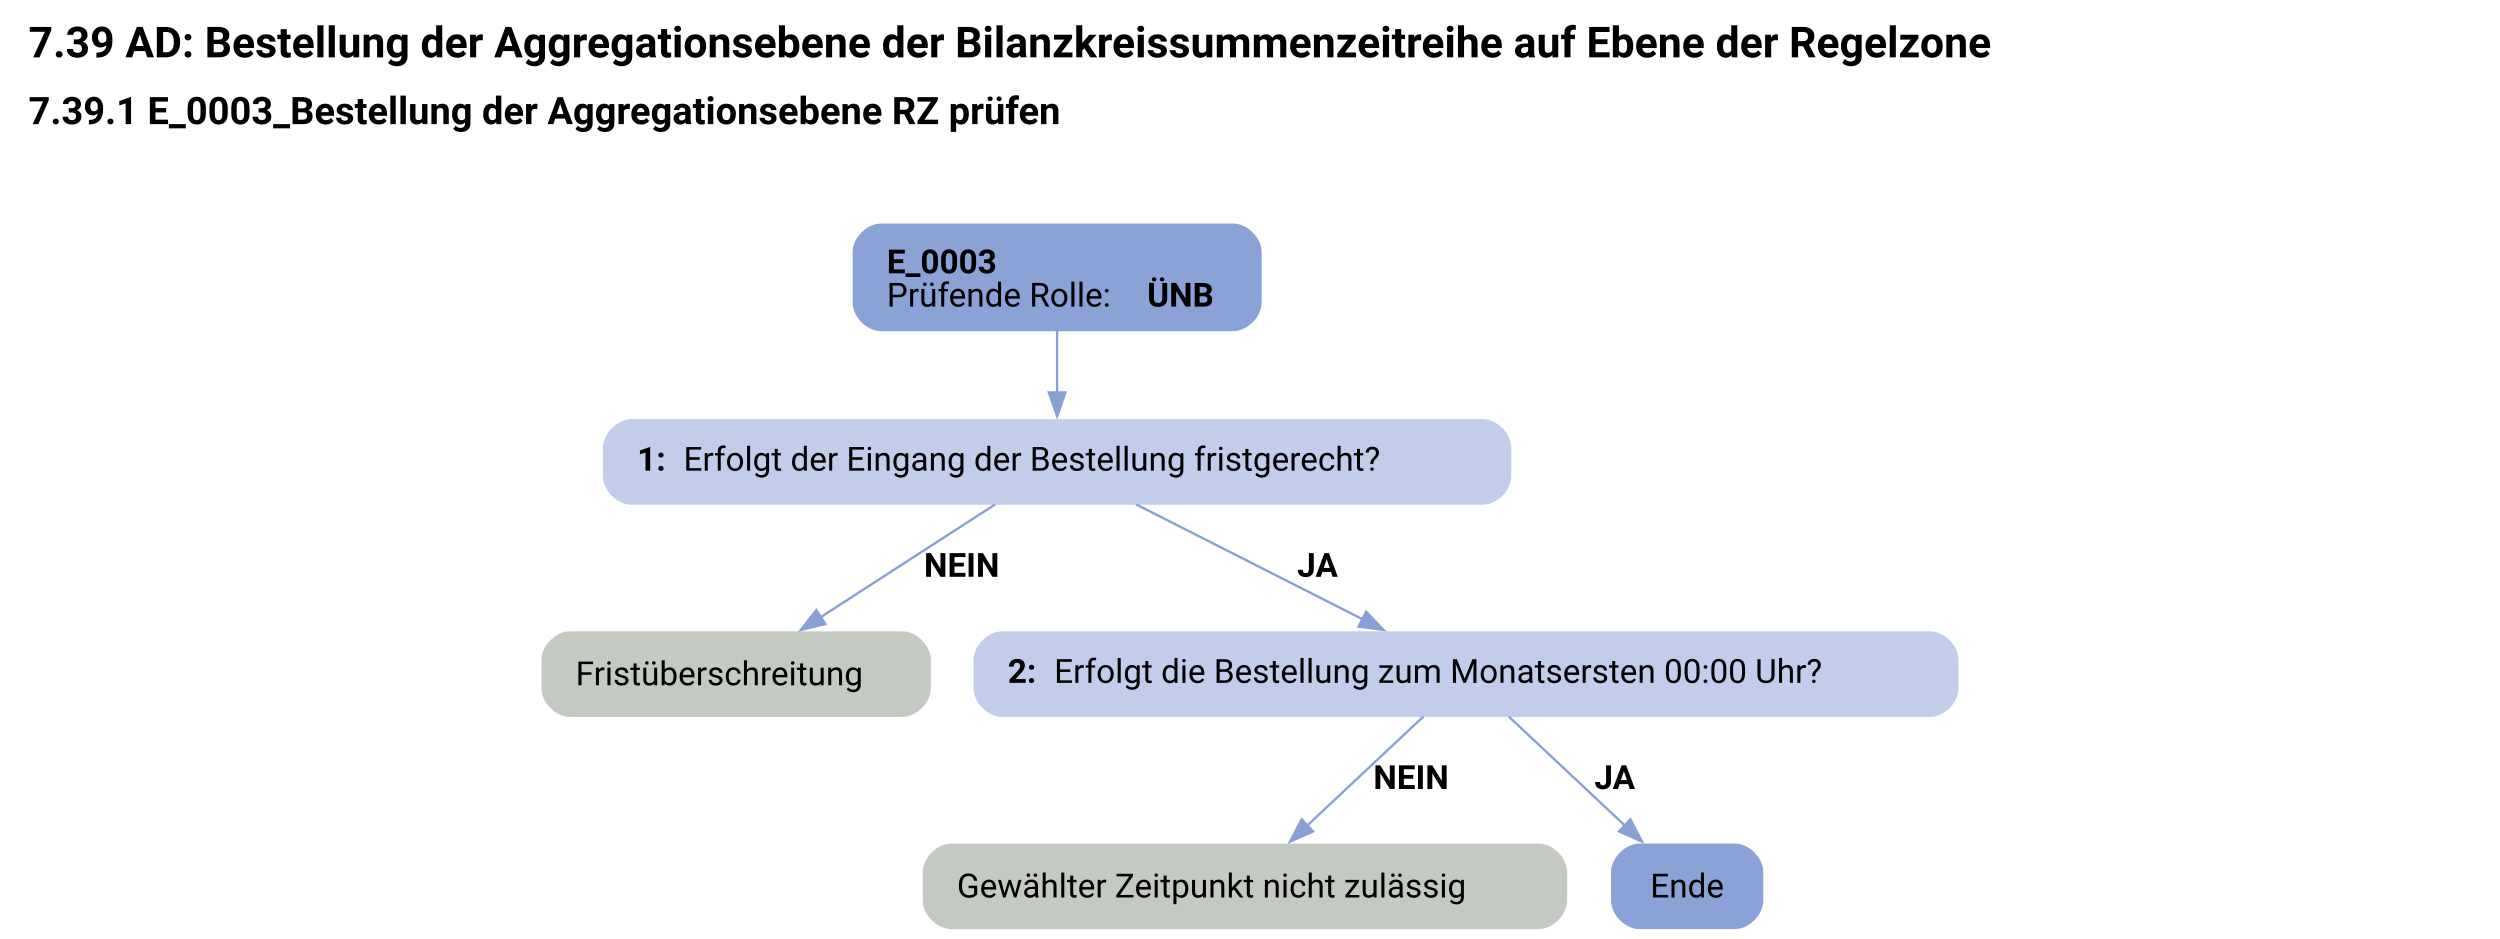
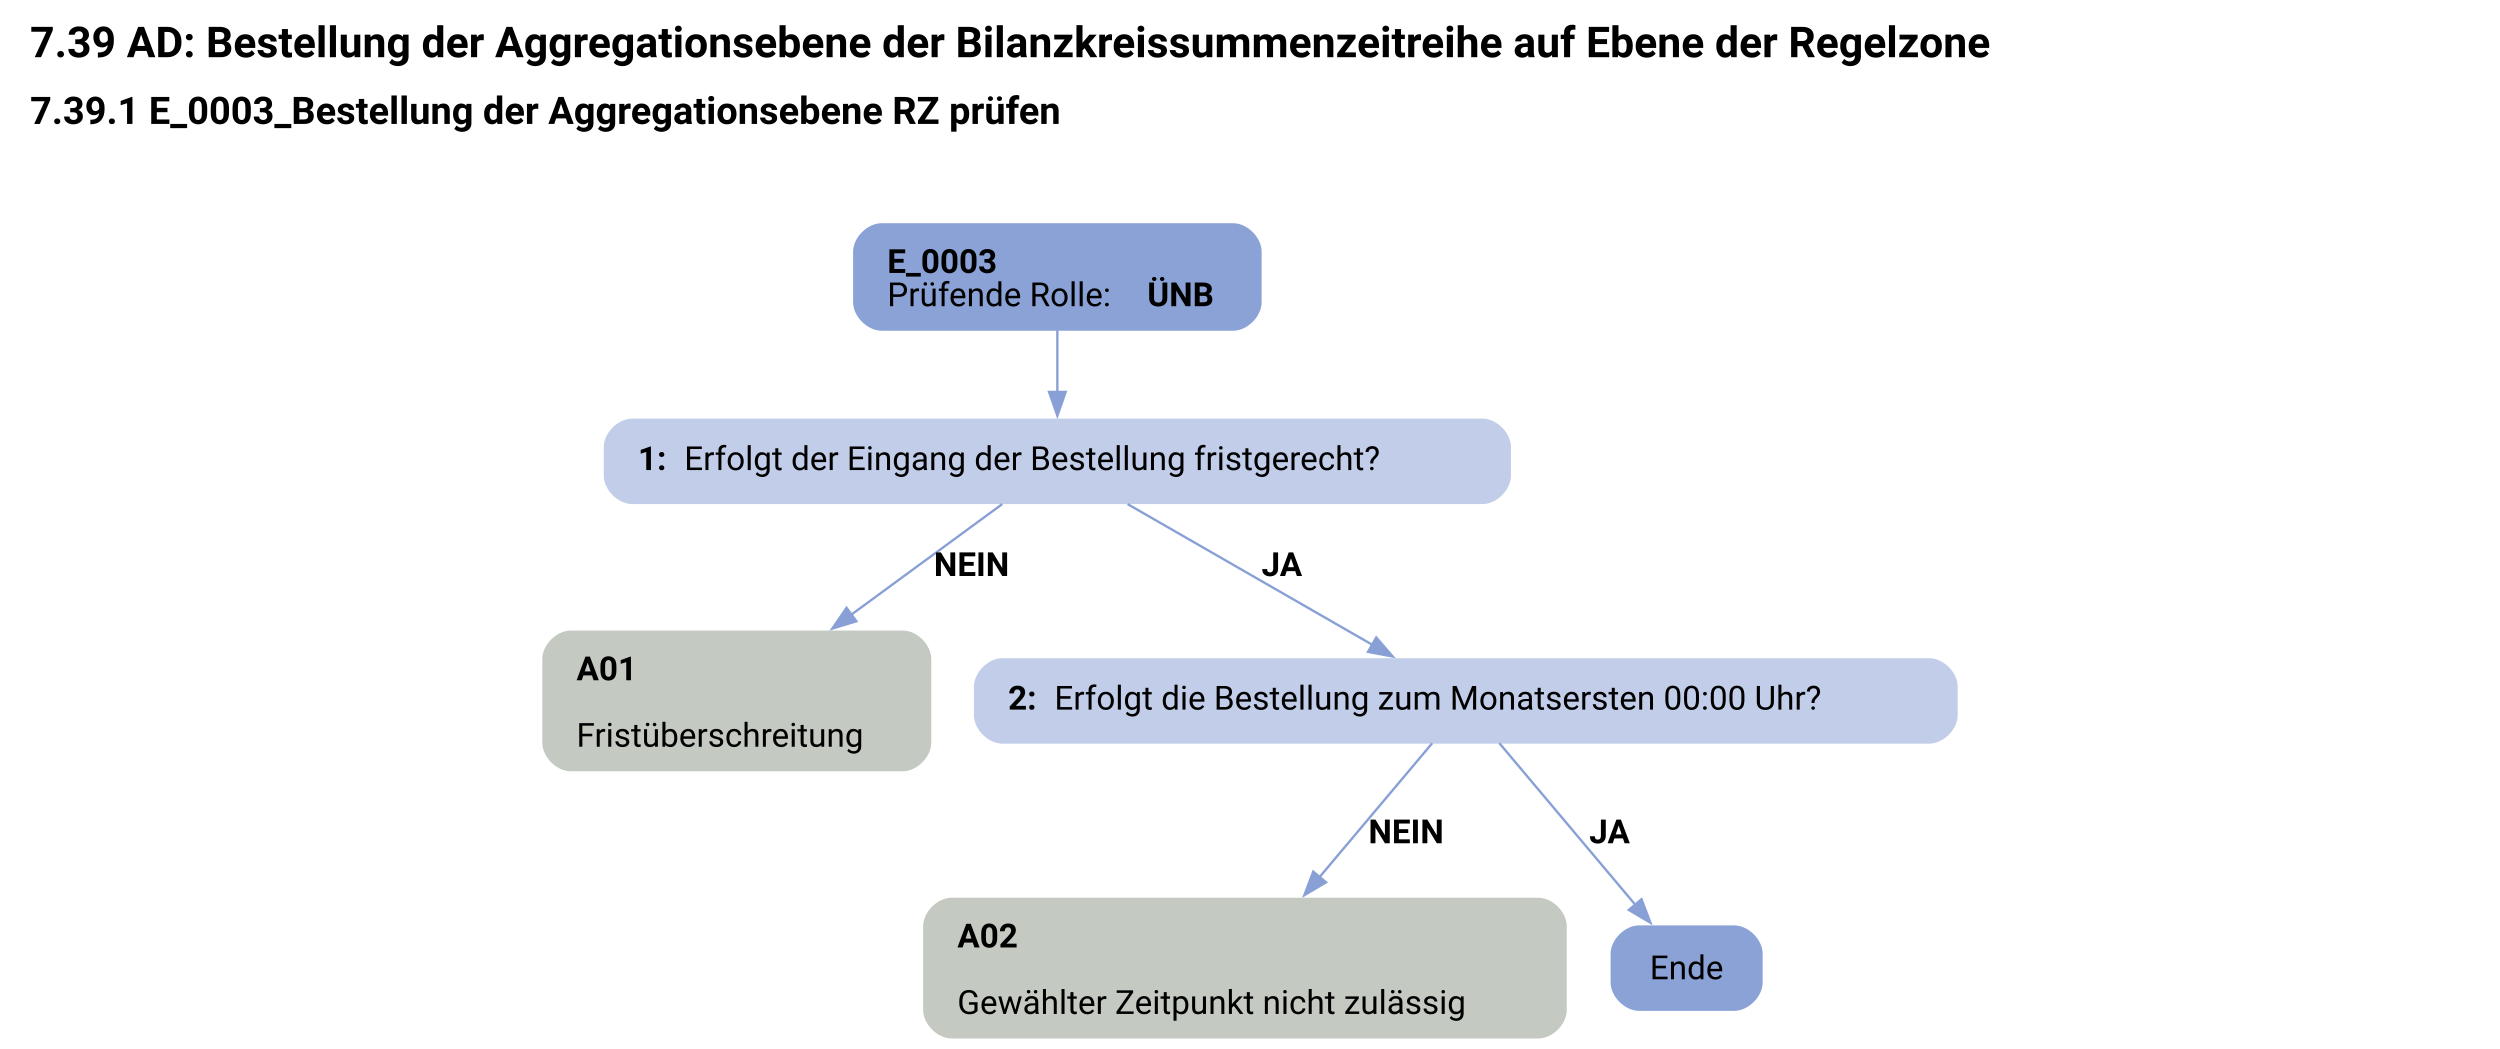
- <svg xmlns="http://www.w3.org/2000/svg" width="1052pt" height="395pt" viewBox="0.00 0.00 1051.50 394.78">
-   <g id="graph0" class="graph" transform="scale(1 1) rotate(0) translate(4 390.78)">
-     <text text-anchor="start" x="8" y="-366.68" font-family="Roboto, sans-serif" font-weight="bold" font-size="18.00">7.39 AD: Bestellung der Aggregationsebene der Bilanzkreissummenzeitreihe auf Ebene der Regelzone</text>
-     <text text-anchor="start" x="8" y="-338.58" font-family="Roboto, sans-serif" font-weight="bold" font-size="16.00">7.39.1 E_0003_Bestellung der Aggregationsebene RZ prüfen</text>
+ <svg xmlns="http://www.w3.org/2000/svg" width="1052pt" height="441pt" viewBox="0.00 0.00 1051.50 441.34">
+   <g id="graph0" class="graph" transform="scale(1 1) rotate(0) translate(4 437.34)">
+     <text text-anchor="start" x="8" y="-413.24" font-family="Roboto, sans-serif" font-weight="bold" font-size="18.00">7.39 AD: Bestellung der Aggregationsebene der Bilanzkreissummenzeitreihe auf Ebene der Regelzone</text>
+     <text text-anchor="start" x="8" y="-385.14" font-family="Roboto, sans-serif" font-weight="bold" font-size="16.00">7.39.1 E_0003_Bestellung der Aggregationsebene RZ prüfen</text>
    <g id="node1" class="node">
-       <path fill="#8ba2d7" stroke="black" stroke-width="0" d="M514.65,-296.78C514.65,-296.78 366.6,-296.78 366.6,-296.78 360.6,-296.78 354.6,-290.78 354.6,-284.78 354.6,-284.78 354.6,-263.5 354.6,-263.5 354.6,-257.5 360.6,-251.5 366.6,-251.5 366.6,-251.5 514.65,-251.5 514.65,-251.5 520.65,-251.5 526.65,-257.5 526.65,-263.5 526.65,-263.5 526.65,-284.78 526.65,-284.78 526.65,-290.78 520.65,-296.78 514.65,-296.78" />
-       <text text-anchor="start" x="369" y="-275.84" font-family="Roboto, sans-serif" font-weight="bold" font-size="14.00">E_0003</text>
-       <text text-anchor="start" x="369" y="-261.84" font-family="Roboto, sans-serif" font-size="14.00">Prüfende Rolle: </text>
-       <text text-anchor="start" x="478.5" y="-261.84" font-family="Roboto, sans-serif" font-weight="bold" font-size="14.00">ÜNB</text>
+       <path fill="#8ba2d7" stroke="black" stroke-width="0" d="M514.65,-343.34C514.65,-343.34 366.6,-343.34 366.6,-343.34 360.6,-343.34 354.6,-337.34 354.6,-331.34 354.6,-331.34 354.6,-310.06 354.6,-310.06 354.6,-304.06 360.6,-298.06 366.6,-298.06 366.6,-298.06 514.65,-298.06 514.65,-298.06 520.65,-298.06 526.65,-304.06 526.65,-310.06 526.65,-310.06 526.65,-331.34 526.65,-331.34 526.65,-337.34 520.65,-343.34 514.65,-343.34" />
+       <text text-anchor="start" x="369" y="-322.4" font-family="Roboto, sans-serif" font-weight="bold" font-size="14.00">E_0003</text>
+       <text text-anchor="start" x="369" y="-308.4" font-family="Roboto, sans-serif" font-size="14.00">Prüfende Rolle: </text>
+       <text text-anchor="start" x="478.5" y="-308.4" font-family="Roboto, sans-serif" font-weight="bold" font-size="14.00">ÜNB</text>
    </g>
    <g id="node2" class="node">
-       <path fill="#c2cee9" stroke="black" stroke-width="0" d="M619.65,-214.5C619.65,-214.5 261.6,-214.5 261.6,-214.5 255.6,-214.5 249.6,-208.5 249.6,-202.5 249.6,-202.5 249.6,-190.5 249.6,-190.5 249.6,-184.5 255.6,-178.5 261.6,-178.5 261.6,-178.5 619.65,-178.5 619.65,-178.5 625.65,-178.5 631.65,-184.5 631.65,-190.5 631.65,-190.5 631.65,-202.5 631.65,-202.5 631.65,-208.5 625.65,-214.5 619.65,-214.5" />
-       <text text-anchor="start" x="264" y="-192.82" font-family="Roboto, sans-serif" font-weight="bold" font-size="14.00">1: </text>
-       <text text-anchor="start" x="283.5" y="-192.82" font-family="Roboto, sans-serif" font-size="14.00">Erfolgt der Eingang der Bestellung fristgerecht?</text>
+       <path fill="#c2cee9" stroke="black" stroke-width="0" d="M619.65,-261.06C619.65,-261.06 261.6,-261.06 261.6,-261.06 255.6,-261.06 249.6,-255.06 249.6,-249.06 249.6,-249.06 249.6,-237.06 249.6,-237.06 249.6,-231.06 255.6,-225.06 261.6,-225.06 261.6,-225.06 619.65,-225.06 619.65,-225.06 625.65,-225.06 631.65,-231.06 631.65,-237.06 631.65,-237.06 631.65,-249.06 631.65,-249.06 631.65,-255.06 625.65,-261.06 619.65,-261.06" />
+       <text text-anchor="start" x="264" y="-239.38" font-family="Roboto, sans-serif" font-weight="bold" font-size="14.00">1: </text>
+       <text text-anchor="start" x="283.5" y="-239.38" font-family="Roboto, sans-serif" font-size="14.00">Erfolgt der Eingang der Bestellung fristgerecht?</text>
    </g>
    <g id="edge1" class="edge">
-       <path fill="none" stroke="#88a0d6" d="M440.62,-251.67C440.62,-243.59 440.62,-234.29 440.62,-225.69" />
-       <polygon fill="#88a0d6" stroke="#88a0d6" points="444.13,-225.73 440.63,-215.73 437.13,-225.73 444.13,-225.73" />
+       <path fill="none" stroke="#88a0d6" d="M440.62,-298.23C440.62,-290.15 440.62,-280.85 440.62,-272.25" />
+       <polygon fill="#88a0d6" stroke="#88a0d6" points="444.13,-272.29 440.63,-262.29 437.13,-272.29 444.13,-272.29" />
    </g>
    <g id="node3" class="node">
-       <path fill="#c4cac1" stroke="black" stroke-width="0" d="M375.52,-125.25C375.52,-125.25 235.72,-125.25 235.72,-125.25 229.72,-125.25 223.72,-119.25 223.72,-113.25 223.72,-113.25 223.72,-101.25 223.72,-101.25 223.72,-95.25 229.72,-89.25 235.72,-89.25 235.72,-89.25 375.52,-89.25 375.52,-89.25 381.52,-89.25 387.52,-95.25 387.52,-101.25 387.52,-101.25 387.52,-113.25 387.52,-113.25 387.52,-119.25 381.52,-125.25 375.52,-125.25" />
-       <text text-anchor="start" x="238.12" y="-102.58" font-family="Roboto, sans-serif" font-size="14.00">Fristüberschreitung</text>
+       <path fill="#c4cac1" stroke="black" stroke-width="0" d="M375.52,-171.81C375.52,-171.81 235.72,-171.81 235.72,-171.81 229.72,-171.81 223.72,-165.81 223.72,-159.81 223.72,-159.81 223.72,-124.53 223.72,-124.53 223.72,-118.53 229.72,-112.53 235.72,-112.53 235.72,-112.53 375.52,-112.53 375.52,-112.53 381.52,-112.53 387.52,-118.53 387.52,-124.53 387.52,-124.53 387.52,-159.81 387.52,-159.81 387.52,-165.81 381.52,-171.81 375.52,-171.81" />
+       <text text-anchor="start" x="238.12" y="-150.87" font-family="Roboto, sans-serif" font-weight="bold" font-size="14.00">A01</text>
+       <text text-anchor="start" x="238.12" y="-122.87" font-family="Roboto, sans-serif" font-size="14.00">Fristüberschreitung</text>
    </g>
    <g id="edge2" class="edge">
-       <path fill="none" stroke="#88a0d6" d="M414.6,-178.68C393.68,-165.16 364.09,-146.03 341.02,-131.12" />
-       <polygon fill="#88a0d6" stroke="#88a0d6" points="343.14,-128.33 332.85,-125.84 339.34,-134.21 343.14,-128.33" />
-       <text text-anchor="start" x="384.62" y="-148.2" font-family="Roboto, sans-serif" font-weight="bold" font-size="14.00">NEIN</text>
+       <path fill="none" stroke="#88a0d6" d="M417.42,-225.06C399.94,-212.26 375.36,-194.25 353.7,-178.39" />
+       <polygon fill="#88a0d6" stroke="#88a0d6" points="355.98,-175.72 345.85,-172.63 351.85,-181.37 355.98,-175.72" />
+       <text text-anchor="start" x="388.62" y="-194.76" font-family="Roboto, sans-serif" font-weight="bold" font-size="14.00">NEIN</text>
    </g>
    <g id="node4" class="node">
-       <path fill="#c2cee9" stroke="black" stroke-width="0" d="M807.77,-125.25C807.77,-125.25 417.48,-125.25 417.48,-125.25 411.48,-125.25 405.48,-119.25 405.48,-113.25 405.48,-113.25 405.48,-101.25 405.48,-101.25 405.48,-95.25 411.48,-89.25 417.48,-89.25 417.48,-89.25 807.77,-89.25 807.77,-89.25 813.77,-89.25 819.77,-95.25 819.77,-101.25 819.77,-101.25 819.77,-113.25 819.77,-113.25 819.77,-119.25 813.77,-125.25 807.77,-125.25" />
-       <text text-anchor="start" x="419.88" y="-103.58" font-family="Roboto, sans-serif" font-weight="bold" font-size="14.00">2: </text>
-       <text text-anchor="start" x="439.38" y="-103.58" font-family="Roboto, sans-serif" font-size="14.00">Erfolgt die Bestellung zum Monatsersten 00:00 Uhr?</text>
+       <path fill="#c2cee9" stroke="black" stroke-width="0" d="M807.77,-160.17C807.77,-160.17 417.48,-160.17 417.48,-160.17 411.48,-160.17 405.48,-154.17 405.48,-148.17 405.48,-148.17 405.48,-136.17 405.48,-136.17 405.48,-130.17 411.48,-124.17 417.48,-124.17 417.48,-124.17 807.77,-124.17 807.77,-124.17 813.77,-124.17 819.77,-130.17 819.77,-136.17 819.77,-136.17 819.77,-148.17 819.77,-148.17 819.77,-154.17 813.77,-160.17 807.77,-160.17" />
+       <text text-anchor="start" x="419.88" y="-138.5" font-family="Roboto, sans-serif" font-weight="bold" font-size="14.00">2: </text>
+       <text text-anchor="start" x="439.38" y="-138.5" font-family="Roboto, sans-serif" font-size="14.00">Erfolgt die Bestellung zum Monatsersten 00:00 Uhr?</text>
    </g>
    <g id="edge3" class="edge">
-       <path fill="none" stroke="#88a0d6" d="M473.79,-178.68C500.95,-164.9 539.58,-145.3 569.2,-130.28" />
-       <polygon fill="#88a0d6" stroke="#88a0d6" points="570.59,-133.5 577.92,-125.85 567.42,-127.26 570.59,-133.5" />
-       <text text-anchor="start" x="541.62" y="-148.2" font-family="Roboto, sans-serif" font-weight="bold" font-size="14.00">JA</text>
+       <path fill="none" stroke="#88a0d6" d="M470.19,-225.06C498.71,-208.67 542.04,-183.75 573.42,-165.71" />
+       <polygon fill="#88a0d6" stroke="#88a0d6" points="574.92,-168.89 581.84,-160.87 571.43,-162.82 574.92,-168.89" />
+       <text text-anchor="start" x="526.62" y="-194.76" font-family="Roboto, sans-serif" font-weight="bold" font-size="14.00">JA</text>
    </g>
    <g id="node5" class="node">
-       <path fill="#c4cac1" stroke="black" stroke-width="0" d="M643.15,-36C643.15,-36 396.1,-36 396.1,-36 390.1,-36 384.1,-30 384.1,-24 384.1,-24 384.1,-12 384.1,-12 384.1,-6 390.1,0 396.1,0 396.1,0 643.15,0 643.15,0 649.15,0 655.15,-6 655.15,-12 655.15,-12 655.15,-24 655.15,-24 655.15,-30 649.15,-36 643.15,-36" />
-       <text text-anchor="start" x="398.5" y="-13.32" font-family="Roboto, sans-serif" font-size="14.00">Gewählter Zeitpunkt nicht zulässig</text>
+       <path fill="#c4cac1" stroke="black" stroke-width="0" d="M643.15,-59.28C643.15,-59.28 396.1,-59.28 396.1,-59.28 390.1,-59.28 384.1,-53.28 384.1,-47.28 384.1,-47.28 384.1,-12 384.1,-12 384.1,-6 390.1,0 396.1,0 396.1,0 643.15,0 643.15,0 649.15,0 655.15,-6 655.15,-12 655.15,-12 655.15,-47.28 655.15,-47.28 655.15,-53.28 649.15,-59.28 643.15,-59.28" />
+       <text text-anchor="start" x="398.5" y="-38.34" font-family="Roboto, sans-serif" font-weight="bold" font-size="14.00">A02</text>
+       <text text-anchor="start" x="398.5" y="-10.34" font-family="Roboto, sans-serif" font-size="14.00">Gewählter Zeitpunkt nicht zulässig</text>
    </g>
    <g id="edge4" class="edge">
-       <path fill="none" stroke="#88a0d6" d="M594.69,-89.43C580.8,-76.39 561.35,-58.14 545.73,-43.49" />
-       <polygon fill="#88a0d6" stroke="#88a0d6" points="548.29,-41.1 538.61,-36.81 543.5,-46.2 548.29,-41.1" />
-       <text text-anchor="start" x="573.62" y="-58.95" font-family="Roboto, sans-serif" font-weight="bold" font-size="14.00">NEIN</text>
+       <path fill="none" stroke="#88a0d6" d="M598.5,-124.38C585.95,-109.47 567.17,-87.14 551.07,-68.02" />
+       <polygon fill="#88a0d6" stroke="#88a0d6" points="553.76,-65.77 544.64,-60.37 548.4,-70.28 553.76,-65.77" />
+       <text text-anchor="start" x="571.62" y="-82.23" font-family="Roboto, sans-serif" font-weight="bold" font-size="14.00">NEIN</text>
    </g>
    <g id="node6" class="node">
-       <path fill="#8ba2d7" stroke="black" stroke-width="0" d="M725.65,-36C725.65,-36 685.6,-36 685.6,-36 679.6,-36 673.6,-30 673.6,-24 673.6,-24 673.6,-12 673.6,-12 673.6,-6 679.6,0 685.6,0 685.6,0 725.65,0 725.65,0 731.65,0 737.65,-6 737.65,-12 737.65,-12 737.65,-24 737.65,-24 737.65,-30 731.65,-36 725.65,-36" />
-       <text text-anchor="middle" x="705.62" y="-13.32" font-family="Roboto, sans-serif" font-size="14.00">Ende</text>
+       <path fill="#8ba2d7" stroke="black" stroke-width="0" d="M725.65,-47.64C725.65,-47.64 685.6,-47.64 685.6,-47.64 679.6,-47.64 673.6,-41.64 673.6,-35.64 673.6,-35.64 673.6,-23.64 673.6,-23.64 673.6,-17.64 679.6,-11.64 685.6,-11.64 685.6,-11.64 725.65,-11.64 725.65,-11.64 731.65,-11.64 737.65,-17.64 737.65,-23.64 737.65,-23.64 737.65,-35.64 737.65,-35.64 737.65,-41.64 731.65,-47.64 725.65,-47.64" />
+       <text text-anchor="middle" x="705.62" y="-24.96" font-family="Roboto, sans-serif" font-size="14.00">Ende</text>
    </g>
    <g id="edge5" class="edge">
-       <path fill="none" stroke="#88a0d6" d="M630.56,-89.43C644.45,-76.39 663.9,-58.14 679.52,-43.49" />
-       <polygon fill="#88a0d6" stroke="#88a0d6" points="681.75,-46.2 686.64,-36.81 676.96,-41.1 681.75,-46.2" />
-       <text text-anchor="start" x="666.62" y="-58.95" font-family="Roboto, sans-serif" font-weight="bold" font-size="14.00">JA</text>
+       <path fill="none" stroke="#88a0d6" d="M626.75,-124.38C641.98,-106.29 666.4,-77.26 684.03,-56.3" />
+       <polygon fill="#88a0d6" stroke="#88a0d6" points="686.63,-58.65 690.39,-48.74 681.28,-54.14 686.63,-58.65" />
+       <text text-anchor="start" x="664.62" y="-82.23" font-family="Roboto, sans-serif" font-weight="bold" font-size="14.00">JA</text>
    </g>
  </g>
</svg>
